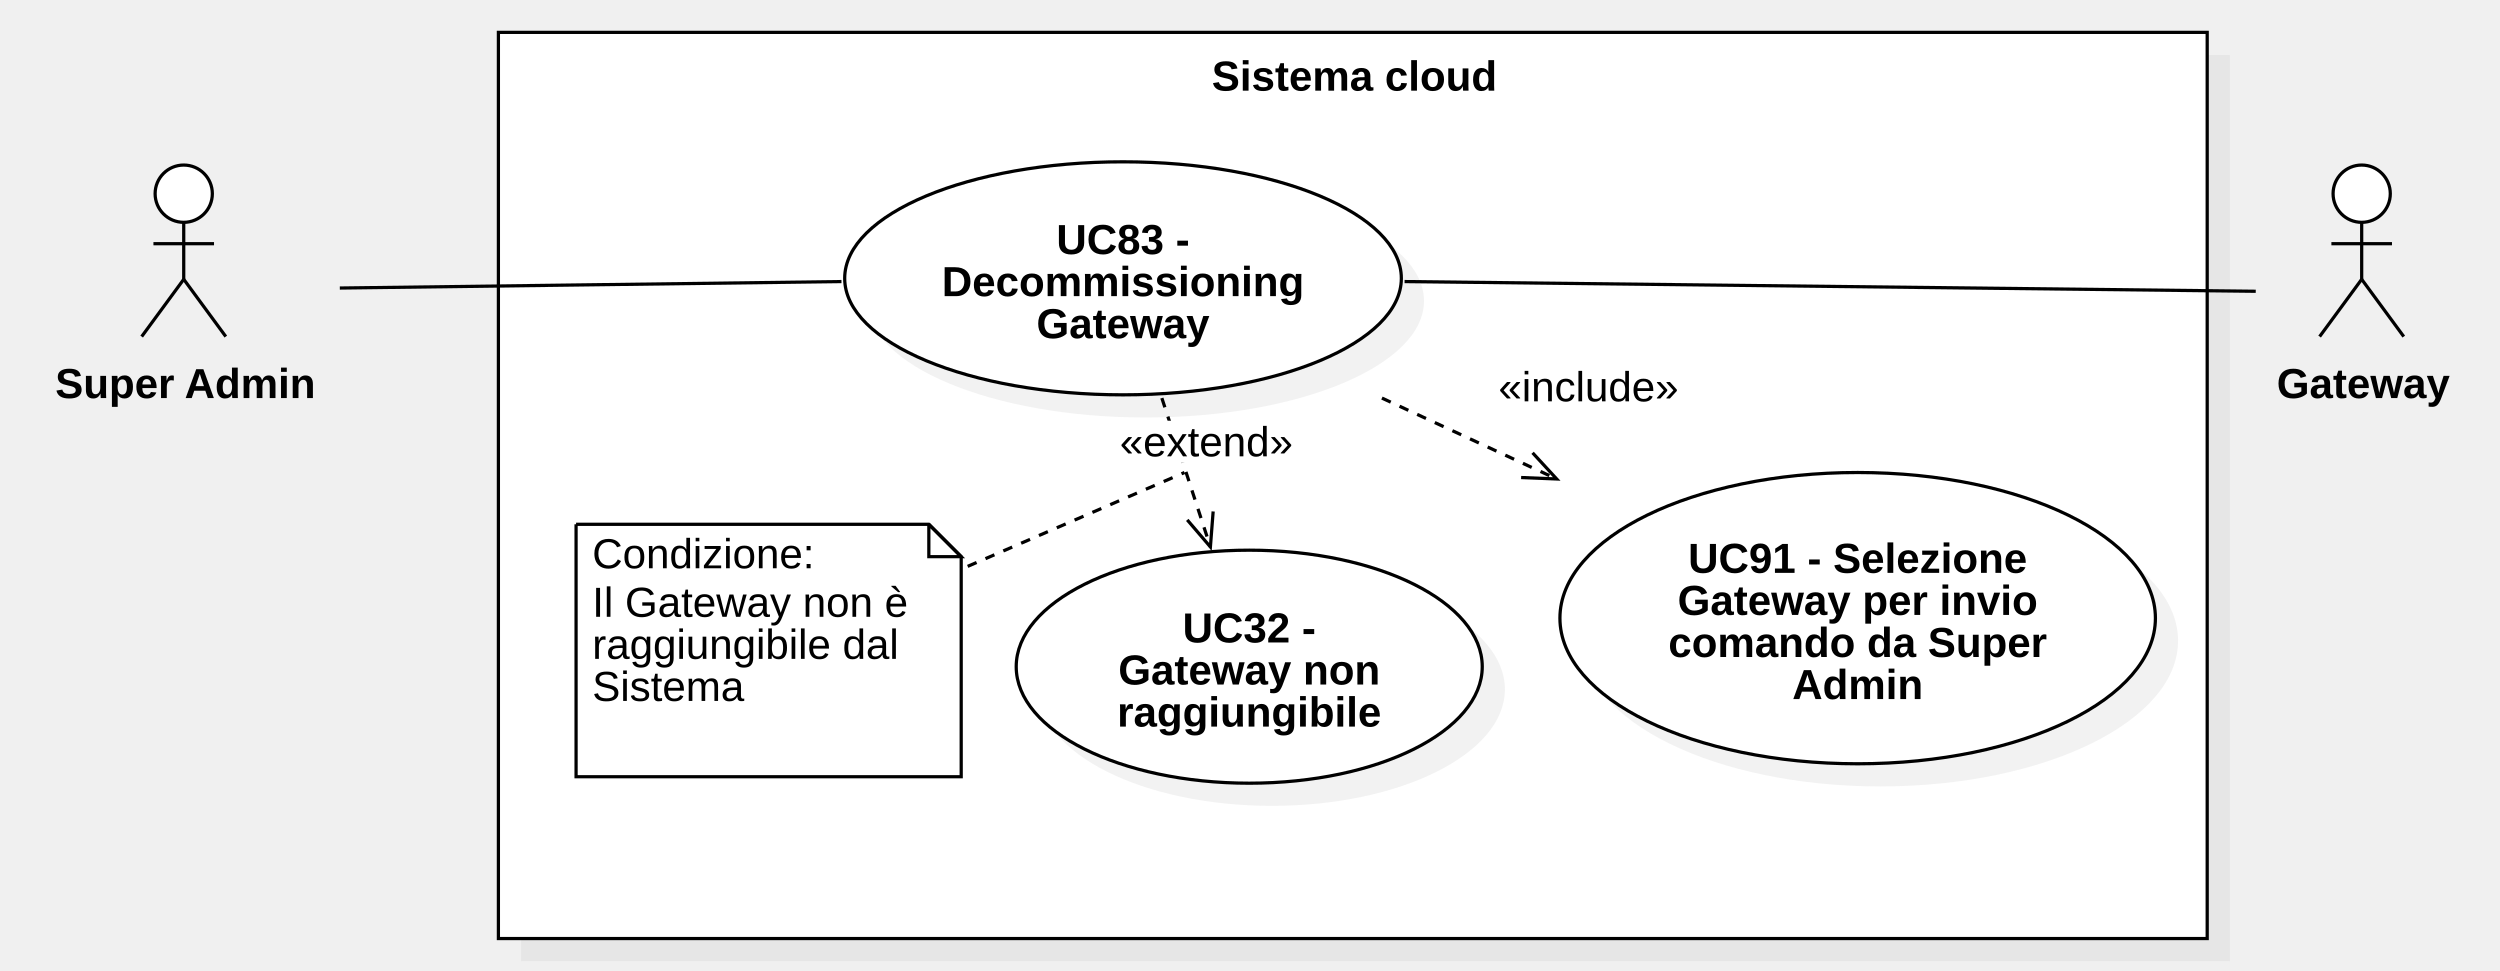
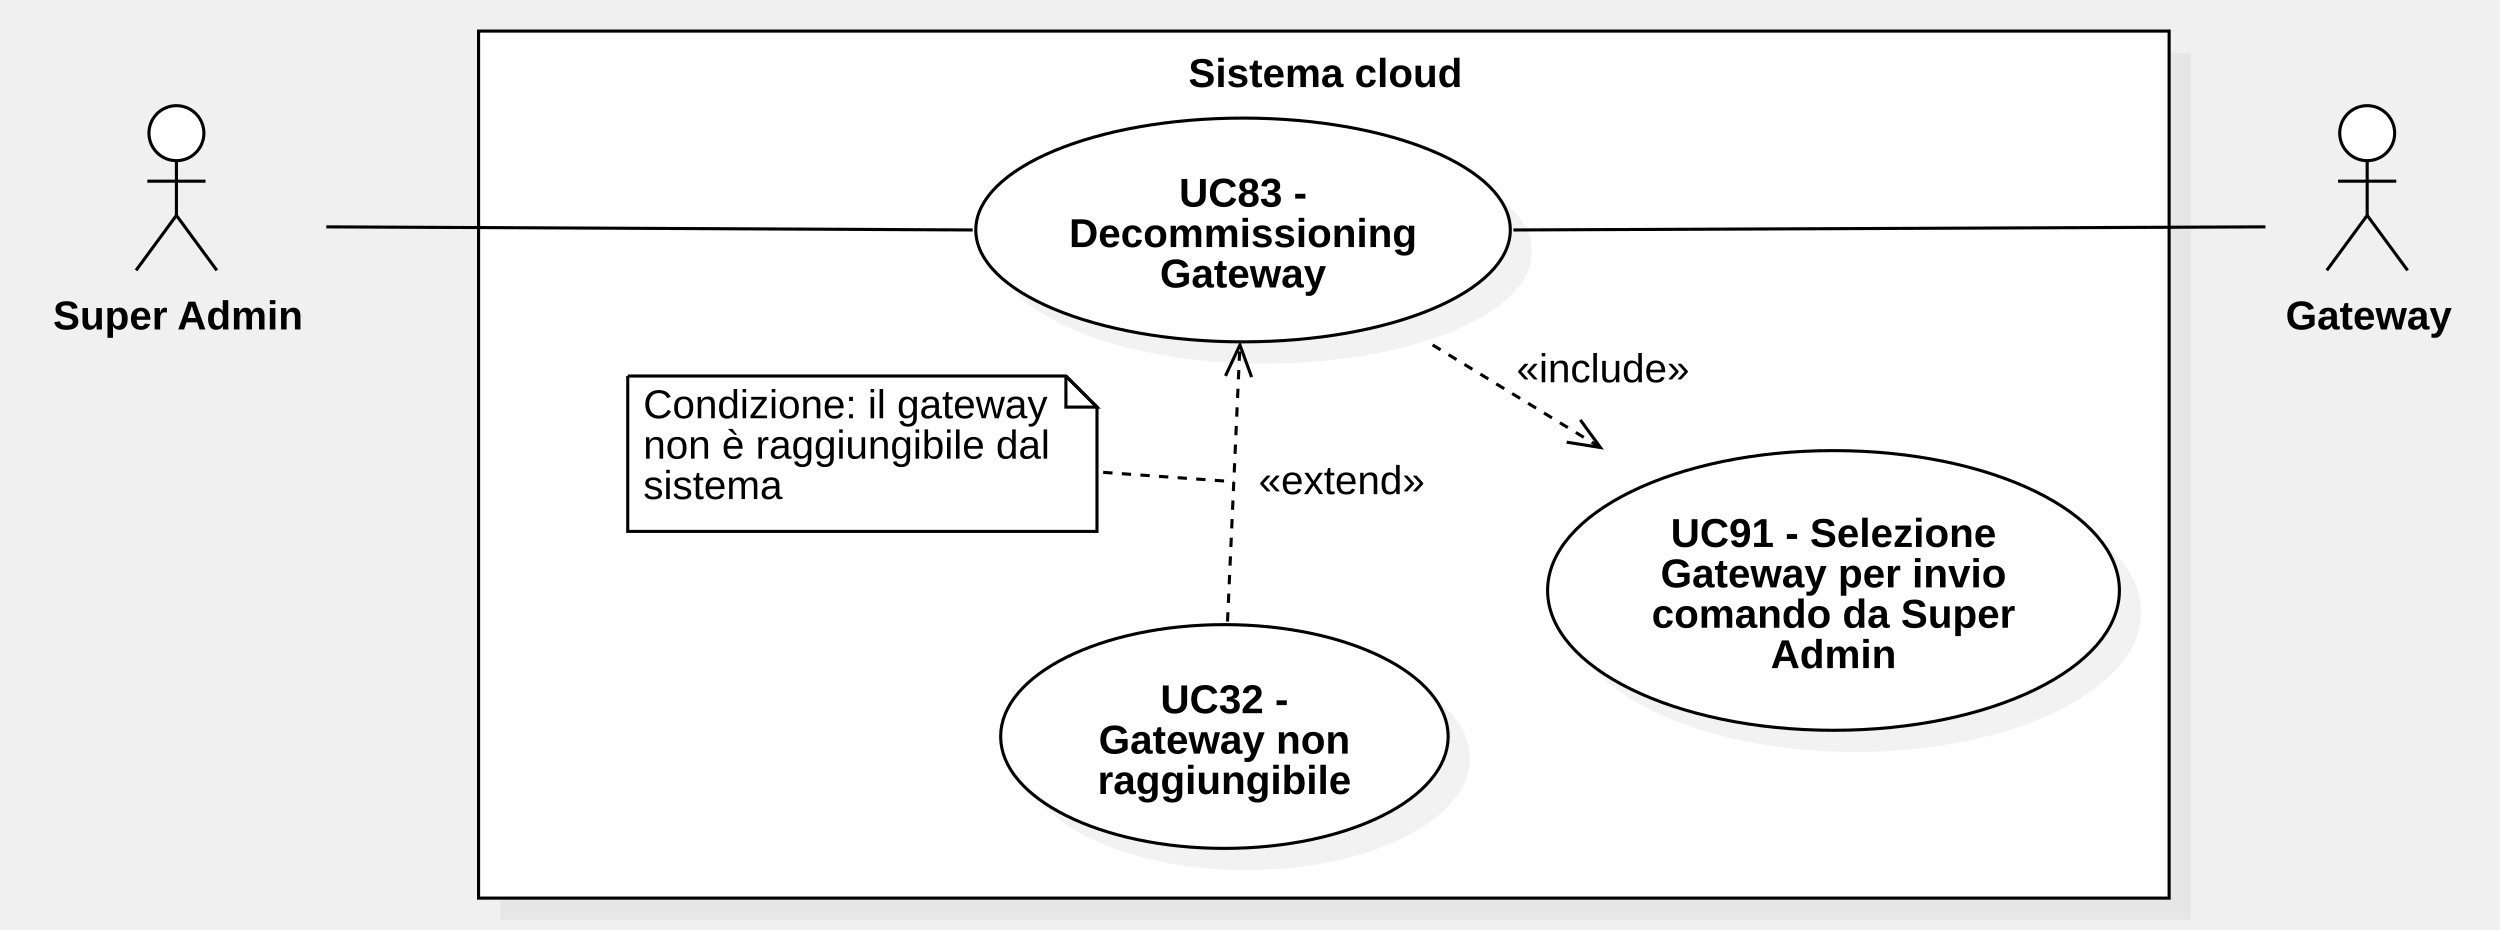
- <svg xmlns="http://www.w3.org/2000/svg" version="1.1" width="772.473" height="300">
+ <svg xmlns="http://www.w3.org/2000/svg" version="1.1" width="804.473" height="299">
  <defs />
  <g>
    <g>
-       <rect fill="#C0C0C0" stroke="none" x="615" y="415" width="528" height="280" transform="matrix(1 0 0 1 -454 -398)" fill-opacity="0.2" />
+       <rect fill="#C0C0C0" stroke="none" x="239" y="32" width="544" height="279" transform="matrix(1 0 0 1 -78 -15)" fill-opacity="0.2" />
    </g>
    <g>
-       <rect fill="#ffffff" stroke="none" x="608" y="408" width="528" height="280" transform="matrix(1 0 0 1 -454 -398)" />
+       <rect fill="#ffffff" stroke="none" x="232" y="25" width="544" height="279" transform="matrix(1 0 0 1 -78 -15)" />
    </g>
    <g>
-       <path fill="none" stroke="#000000" paint-order="fill stroke markers" d=" M 154 10 L 682 10 L 682 290 L 154 290 L 154 10 Z Z" stroke-miterlimit="10" stroke-dasharray="" />
+       <path fill="none" stroke="#000000" paint-order="fill stroke markers" d=" M 154 10 L 698 10 L 698 289 L 154 289 L 154 10 Z Z" stroke-miterlimit="10" stroke-dasharray="" />
    </g>
    <g>
      <g>
        <path fill="none" stroke="none" />
-         <text fill="#000000" stroke="none" font-family="Arial" font-size="13px" font-style="normal" font-weight="bold" text-decoration="undefined" x="872.5" y="421.5" text-anchor="middle" dominant-baseline="central" transform="matrix(1 0 0 1 -454 -398)">Sistema cloud</text>
+         <text fill="#000000" stroke="none" font-family="Arial" font-size="13px" font-style="normal" font-weight="bold" text-decoration="undefined" x="504.5" y="38.5" text-anchor="middle" dominant-baseline="central" transform="matrix(1 0 0 1 -78 -15)">Sistema cloud</text>
      </g>
    </g>
    <g>
-       <path fill="#C0C0C0" stroke="none" paint-order="stroke fill markers" d=" M 268 93 C 268 73.118 306.504 57 354 57 C 401.496 57 440 73.118 440 93 C 440 112.882 401.496 129 354 129 C 306.504 129 268 112.882 268 93 Z" fill-opacity="0.2" />
+       <path fill="#C0C0C0" stroke="none" paint-order="stroke fill markers" d=" M 321 81 C 321 61.118 359.504 45 407 45 C 454.496 45 493 61.118 493 81 C 493 100.882 454.496 117 407 117 C 359.504 117 321 100.882 321 81 Z" fill-opacity="0.2" />
    </g>
    <g>
-       <path fill="#ffffff" stroke="none" paint-order="stroke fill markers" d=" M 261 86 C 261 66.118 299.504 50 347 50 C 394.496 50 433 66.118 433 86 C 433 105.882 394.496 122 347 122 C 299.504 122 261 105.882 261 86 Z" />
+       <path fill="#ffffff" stroke="none" paint-order="stroke fill markers" d=" M 314 74 C 314 54.118 352.504 38 400 38 C 447.496 38 486 54.118 486 74 C 486 93.882 447.496 110 400 110 C 352.504 110 314 93.882 314 74 Z" />
    </g>
    <g>
-       <path fill="none" stroke="#000000" paint-order="fill stroke markers" d=" M 261 86 C 261 66.118 299.504 50 347 50 C 394.496 50 433 66.118 433 86 C 433 105.882 394.496 122 347 122 C 299.504 122 261 105.882 261 86 Z" stroke-miterlimit="10" stroke-dasharray="" />
+       <path fill="none" stroke="#000000" paint-order="fill stroke markers" d=" M 314 74 C 314 54.118 352.504 38 400 38 C 447.496 38 486 54.118 486 74 C 486 93.882 447.496 110 400 110 C 352.504 110 314 93.882 314 74 Z" stroke-miterlimit="10" stroke-dasharray="" />
    </g>
    <g>
      <g>
        <path fill="none" stroke="none" />
-         <text fill="#000000" stroke="none" font-family="Arial" font-size="13px" font-style="normal" font-weight="bold" text-decoration="undefined" x="801" y="472" text-anchor="middle" dominant-baseline="central" transform="matrix(1 0 0 1 -454 -398)">UC83 -</text>
-         <text fill="#000000" stroke="none" font-family="Arial" font-size="13px" font-style="normal" font-weight="bold" text-decoration="undefined" x="801" y="485" text-anchor="middle" dominant-baseline="central" transform="matrix(1 0 0 1 -454 -398)">Decommissioning</text>
-         <text fill="#000000" stroke="none" font-family="Arial" font-size="13px" font-style="normal" font-weight="bold" text-decoration="undefined" x="801" y="498" text-anchor="middle" dominant-baseline="central" transform="matrix(1 0 0 1 -454 -398)">Gateway</text>
+         <text fill="#000000" stroke="none" font-family="Arial" font-size="13px" font-style="normal" font-weight="bold" text-decoration="undefined" x="478" y="77" text-anchor="middle" dominant-baseline="central" transform="matrix(1 0 0 1 -78 -15)">UC83 -</text>
+         <text fill="#000000" stroke="none" font-family="Arial" font-size="13px" font-style="normal" font-weight="bold" text-decoration="undefined" x="478" y="90" text-anchor="middle" dominant-baseline="central" transform="matrix(1 0 0 1 -78 -15)">Decommissioning</text>
+         <text fill="#000000" stroke="none" font-family="Arial" font-size="13px" font-style="normal" font-weight="bold" text-decoration="undefined" x="478" y="103" text-anchor="middle" dominant-baseline="central" transform="matrix(1 0 0 1 -78 -15)">Gateway</text>
      </g>
    </g>
    <g>
-       <path fill="#ffffff" stroke="none" paint-order="stroke fill markers" d=" M 47.931 59.85 C 47.931 54.962 51.889 51 56.771 51 C 61.653 51 65.611 54.962 65.611 59.85 C 65.611 64.738 61.653 68.7 56.771 68.7 C 51.889 68.7 47.931 64.738 47.931 59.85 Z" />
+       <path fill="#ffffff" stroke="none" paint-order="stroke fill markers" d=" M 47.931 42.85 C 47.931 37.962 51.889 34 56.771 34 C 61.653 34 65.611 37.962 65.611 42.85 C 65.611 47.738 61.653 51.7 56.771 51.7 C 51.889 51.7 47.931 47.738 47.931 42.85 Z" />
    </g>
    <g>
-       <path fill="none" stroke="#000000" paint-order="fill stroke markers" d=" M 47.931 59.85 C 47.931 54.962 51.889 51 56.771 51 C 61.653 51 65.611 54.962 65.611 59.85 C 65.611 64.738 61.653 68.7 56.771 68.7 C 51.889 68.7 47.931 64.738 47.931 59.85 Z" stroke-miterlimit="10" stroke-dasharray="" />
+       <path fill="none" stroke="#000000" paint-order="fill stroke markers" d=" M 47.931 42.85 C 47.931 37.962 51.889 34 56.771 34 C 61.653 34 65.611 37.962 65.611 42.85 C 65.611 47.738 61.653 51.7 56.771 51.7 C 51.889 51.7 47.931 47.738 47.931 42.85 Z" stroke-miterlimit="10" stroke-dasharray="" />
    </g>
    <g>
-       <path fill="none" stroke="#000000" paint-order="fill stroke markers" d=" M 56.771 68.7 L 56.771 86.3" stroke-miterlimit="10" stroke-dasharray="" />
+       <path fill="none" stroke="#000000" paint-order="fill stroke markers" d=" M 56.771 51.7 L 56.771 69.3" stroke-miterlimit="10" stroke-dasharray="" />
    </g>
    <g>
-       <path fill="none" stroke="#000000" paint-order="fill stroke markers" d=" M 47.411 75.3 L 66.131 75.3" stroke-miterlimit="10" stroke-dasharray="" />
+       <path fill="none" stroke="#000000" paint-order="fill stroke markers" d=" M 47.411 58.3 L 66.131 58.3" stroke-miterlimit="10" stroke-dasharray="" />
    </g>
    <g>
-       <path fill="none" stroke="#000000" paint-order="fill stroke markers" d=" M 56.771 86.3 L 43.771 104" stroke-miterlimit="10" stroke-dasharray="" />
+       <path fill="none" stroke="#000000" paint-order="fill stroke markers" d=" M 56.771 69.3 L 43.771 87" stroke-miterlimit="10" stroke-dasharray="" />
    </g>
    <g>
-       <path fill="none" stroke="#000000" paint-order="fill stroke markers" d=" M 56.771 86.3 L 69.771 104" stroke-miterlimit="10" stroke-dasharray="" />
+       <path fill="none" stroke="#000000" paint-order="fill stroke markers" d=" M 56.771 69.3 L 69.771 87" stroke-miterlimit="10" stroke-dasharray="" />
    </g>
    <g>
      <g>
        <path fill="none" stroke="none" />
-         <text fill="#000000" stroke="none" font-family="Arial" font-size="13px" font-style="normal" font-weight="bold" text-decoration="undefined" x="511.271" y="516.5" text-anchor="middle" dominant-baseline="central" transform="matrix(1 0 0 1 -454 -398)">Super Admin</text>
+         <text fill="#000000" stroke="none" font-family="Arial" font-size="13px" font-style="normal" font-weight="bold" text-decoration="undefined" x="135.271" y="116.5" text-anchor="middle" dominant-baseline="central" transform="matrix(1 0 0 1 -78 -15)">Super Admin</text>
      </g>
    </g>
    <g>
-       <path fill="none" stroke="#000000" paint-order="fill stroke markers" d=" M 105 89 L 260 87" stroke-miterlimit="10" stroke-dasharray="" />
+       <path fill="none" stroke="#000000" paint-order="fill stroke markers" d=" M 105 73 L 313 74" stroke-miterlimit="10" stroke-dasharray="" />
    </g>
    <g>
-       <path fill="#C0C0C0" stroke="none" paint-order="stroke fill markers" d=" M 489 198 C 489 173.147 530.19 153 581 153 C 631.81 153 673 173.147 673 198 C 673 222.853 631.81 243 581 243 C 530.19 243 489 222.853 489 198 Z" fill-opacity="0.2" />
+       <path fill="#C0C0C0" stroke="none" paint-order="stroke fill markers" d=" M 505 197 C 505 172.147 546.19 152 597 152 C 647.81 152 689 172.147 689 197 C 689 221.853 647.81 242 597 242 C 546.19 242 505 221.853 505 197 Z" fill-opacity="0.2" />
    </g>
    <g>
-       <path fill="#ffffff" stroke="none" paint-order="stroke fill markers" d=" M 482 191 C 482 166.147 523.19 146 574 146 C 624.81 146 666 166.147 666 191 C 666 215.853 624.81 236 574 236 C 523.19 236 482 215.853 482 191 Z" />
+       <path fill="#ffffff" stroke="none" paint-order="stroke fill markers" d=" M 498 190 C 498 165.147 539.19 145 590 145 C 640.81 145 682 165.147 682 190 C 682 214.853 640.81 235 590 235 C 539.19 235 498 214.853 498 190 Z" />
    </g>
    <g>
-       <path fill="none" stroke="#000000" paint-order="fill stroke markers" d=" M 482 191 C 482 166.147 523.19 146 574 146 C 624.81 146 666 166.147 666 191 C 666 215.853 624.81 236 574 236 C 523.19 236 482 215.853 482 191 Z" stroke-miterlimit="10" stroke-dasharray="" />
+       <path fill="none" stroke="#000000" paint-order="fill stroke markers" d=" M 498 190 C 498 165.147 539.19 145 590 145 C 640.81 145 682 165.147 682 190 C 682 214.853 640.81 235 590 235 C 539.19 235 498 214.853 498 190 Z" stroke-miterlimit="10" stroke-dasharray="" />
    </g>
    <g>
      <g>
        <path fill="none" stroke="none" />
-         <text fill="#000000" stroke="none" font-family="Arial" font-size="13px" font-style="normal" font-weight="bold" text-decoration="undefined" x="1028" y="570.5" text-anchor="middle" dominant-baseline="central" transform="matrix(1 0 0 1 -454 -398)">UC91 - Selezione</text>
-         <text fill="#000000" stroke="none" font-family="Arial" font-size="13px" font-style="normal" font-weight="bold" text-decoration="undefined" x="1028" y="583.5" text-anchor="middle" dominant-baseline="central" transform="matrix(1 0 0 1 -454 -398)">Gateway per invio</text>
-         <text fill="#000000" stroke="none" font-family="Arial" font-size="13px" font-style="normal" font-weight="bold" text-decoration="undefined" x="1028" y="596.5" text-anchor="middle" dominant-baseline="central" transform="matrix(1 0 0 1 -454 -398)">comando da Super</text>
-         <text fill="#000000" stroke="none" font-family="Arial" font-size="13px" font-style="normal" font-weight="bold" text-decoration="undefined" x="1028" y="609.5" text-anchor="middle" dominant-baseline="central" transform="matrix(1 0 0 1 -454 -398)">Admin</text>
+         <text fill="#000000" stroke="none" font-family="Arial" font-size="13px" font-style="normal" font-weight="bold" text-decoration="undefined" x="668" y="186.5" text-anchor="middle" dominant-baseline="central" transform="matrix(1 0 0 1 -78 -15)">UC91 - Selezione</text>
+         <text fill="#000000" stroke="none" font-family="Arial" font-size="13px" font-style="normal" font-weight="bold" text-decoration="undefined" x="668" y="199.5" text-anchor="middle" dominant-baseline="central" transform="matrix(1 0 0 1 -78 -15)">Gateway per invio</text>
+         <text fill="#000000" stroke="none" font-family="Arial" font-size="13px" font-style="normal" font-weight="bold" text-decoration="undefined" x="668" y="212.5" text-anchor="middle" dominant-baseline="central" transform="matrix(1 0 0 1 -78 -15)">comando da Super</text>
+         <text fill="#000000" stroke="none" font-family="Arial" font-size="13px" font-style="normal" font-weight="bold" text-decoration="undefined" x="668" y="225.5" text-anchor="middle" dominant-baseline="central" transform="matrix(1 0 0 1 -78 -15)">Admin</text>
      </g>
    </g>
    <g>
-       <path fill="none" stroke="#000000" paint-order="fill stroke markers" d=" M 427 123 L 481 148" stroke-miterlimit="10" stroke-dasharray="3" />
+       <path fill="none" stroke="#000000" paint-order="fill stroke markers" d=" M 461 111 L 515 144" stroke-miterlimit="10" stroke-dasharray="3" />
    </g>
    <g>
-       <path fill="none" stroke="#000000" paint-order="fill stroke markers" d=" M 470.009 147.55 L 481 148 L 473.546 139.91" stroke-miterlimit="10" stroke-dasharray="" />
+       <path fill="none" stroke="#000000" paint-order="fill stroke markers" d=" M 504.133 142.293 L 515 144 L 508.523 135.109" stroke-miterlimit="10" stroke-dasharray="" />
    </g>
    <g>
-       <rect fill="#ffffff" stroke="none" x="917" y="511" width="55.656" height="13" transform="matrix(1 0 0 1 -454 -398)" />
+       <rect fill="#ffffff" stroke="none" x="566" y="127" width="55.656" height="13" transform="matrix(1 0 0 1 -78 -15)" />
    </g>
    <g>
      <g>
        <path fill="none" stroke="none" />
-         <text fill="#000000" stroke="none" font-family="Arial" font-size="13px" font-style="normal" font-weight="normal" text-decoration="undefined" x="944.828" y="517.5" text-anchor="middle" dominant-baseline="central" transform="matrix(1 0 0 1 -454 -398)">«include»</text>
+         <text fill="#000000" stroke="none" font-family="Arial" font-size="13px" font-style="normal" font-weight="normal" text-decoration="undefined" x="593.828" y="133.5" text-anchor="middle" dominant-baseline="central" transform="matrix(1 0 0 1 -78 -15)">«include»</text>
      </g>
    </g>
    <g>
-       <path fill="none" stroke="#000000" paint-order="fill stroke markers" d=" M 359 123 L 374 169" stroke-miterlimit="10" stroke-dasharray="3" />
+       <path fill="#ffffff" stroke="none" paint-order="stroke fill markers" d=" M 752.896 42.85 C 752.896 37.962 756.854 34 761.736 34 C 766.619 34 770.576 37.962 770.576 42.85 C 770.576 47.738 766.619 51.7 761.736 51.7 C 756.854 51.7 752.896 47.738 752.896 42.85 Z" />
    </g>
    <g>
-       <path fill="none" stroke="#000000" paint-order="fill stroke markers" d=" M 366.847 160.643 L 374 169 L 374.851 158.033" stroke-miterlimit="10" stroke-dasharray="" />
+       <path fill="none" stroke="#000000" paint-order="fill stroke markers" d=" M 752.896 42.85 C 752.896 37.962 756.854 34 761.736 34 C 766.619 34 770.576 37.962 770.576 42.85 C 770.576 47.738 766.619 51.7 761.736 51.7 C 756.854 51.7 752.896 47.738 752.896 42.85 Z" stroke-miterlimit="10" stroke-dasharray="" />
    </g>
    <g>
-       <rect fill="#ffffff" stroke="none" x="800" y="528" width="53.492" height="13" transform="matrix(1 0 0 1 -454 -398)" />
+       <path fill="none" stroke="#000000" paint-order="fill stroke markers" d=" M 761.736 51.7 L 761.736 69.3" stroke-miterlimit="10" stroke-dasharray="" />
+     </g>
+     <g>
+       <path fill="none" stroke="#000000" paint-order="fill stroke markers" d=" M 752.376 58.3 L 771.096 58.3" stroke-miterlimit="10" stroke-dasharray="" />
+     </g>
+     <g>
+       <path fill="none" stroke="#000000" paint-order="fill stroke markers" d=" M 761.736 69.3 L 748.736 87" stroke-miterlimit="10" stroke-dasharray="" />
+     </g>
+     <g>
+       <path fill="none" stroke="#000000" paint-order="fill stroke markers" d=" M 761.736 69.3 L 774.736 87" stroke-miterlimit="10" stroke-dasharray="" />
    </g>
    <g>
      <g>
        <path fill="none" stroke="none" />
-         <text fill="#000000" stroke="none" font-family="Arial" font-size="13px" font-style="normal" font-weight="normal" text-decoration="undefined" x="826.746" y="534.5" text-anchor="middle" dominant-baseline="central" transform="matrix(1 0 0 1 -454 -398)">«extend»</text>
+         <text fill="#000000" stroke="none" font-family="Arial" font-size="13px" font-style="normal" font-weight="bold" text-decoration="undefined" x="840.236" y="116.5" text-anchor="middle" dominant-baseline="central" transform="matrix(1 0 0 1 -78 -15)">Gateway</text>
      </g>
    </g>
    <g>
-       <path fill="#ffffff" stroke="none" paint-order="stroke fill markers" d=" M 720.896 59.85 C 720.896 54.962 724.854 51 729.736 51 C 734.619 51 738.576 54.962 738.576 59.85 C 738.576 64.738 734.619 68.7 729.736 68.7 C 724.854 68.7 720.896 64.738 720.896 59.85 Z" />
+       <path fill="none" stroke="#000000" paint-order="fill stroke markers" d=" M 729 73 L 487 74" stroke-miterlimit="10" stroke-dasharray="" />
    </g>
    <g>
-       <path fill="none" stroke="#000000" paint-order="fill stroke markers" d=" M 720.896 59.85 C 720.896 54.962 724.854 51 729.736 51 C 734.619 51 738.576 54.962 738.576 59.85 C 738.576 64.738 734.619 68.7 729.736 68.7 C 724.854 68.7 720.896 64.738 720.896 59.85 Z" stroke-miterlimit="10" stroke-dasharray="" />
+       <path fill="none" stroke="#000000" paint-order="fill stroke markers" d=" M 395 200 L 399 111" stroke-miterlimit="10" stroke-dasharray="3" />
    </g>
    <g>
-       <path fill="none" stroke="#000000" paint-order="fill stroke markers" d=" M 729.736 68.7 L 729.736 86.3" stroke-miterlimit="10" stroke-dasharray="" />
+       <path fill="none" stroke="#000000" paint-order="fill stroke markers" d=" M 402.749 121.341 L 399 111 L 394.338 120.963" stroke-miterlimit="10" stroke-dasharray="" />
    </g>
    <g>
-       <path fill="none" stroke="#000000" paint-order="fill stroke markers" d=" M 720.376 75.3 L 739.096 75.3" stroke-miterlimit="10" stroke-dasharray="" />
-     </g>
-     <g>
-       <path fill="none" stroke="#000000" paint-order="fill stroke markers" d=" M 729.736 86.3 L 716.736 104" stroke-miterlimit="10" stroke-dasharray="" />
-     </g>
-     <g>
-       <path fill="none" stroke="#000000" paint-order="fill stroke markers" d=" M 729.736 86.3 L 742.736 104" stroke-miterlimit="10" stroke-dasharray="" />
+       <rect fill="#ffffff" stroke="none" x="483" y="163" width="53.492" height="13" transform="matrix(1 0 0 1 -78 -15)" />
    </g>
    <g>
      <g>
        <path fill="none" stroke="none" />
-         <text fill="#000000" stroke="none" font-family="Arial" font-size="13px" font-style="normal" font-weight="bold" text-decoration="undefined" x="1184.236" y="516.5" text-anchor="middle" dominant-baseline="central" transform="matrix(1 0 0 1 -454 -398)">Gateway</text>
+         <text fill="#000000" stroke="none" font-family="Arial" font-size="13px" font-style="normal" font-weight="normal" text-decoration="undefined" x="509.746" y="169.5" text-anchor="middle" dominant-baseline="central" transform="matrix(1 0 0 1 -78 -15)">«extend»</text>
      </g>
    </g>
    <g>
-       <path fill="none" stroke="#000000" paint-order="fill stroke markers" d=" M 697 90 L 434 87" stroke-miterlimit="10" stroke-dasharray="" />
+       <path fill="#C0C0C0" stroke="none" paint-order="stroke fill markers" d=" M 329 244 C 329 224.118 361.235 208 401 208 C 440.765 208 473 224.118 473 244 C 473 263.882 440.765 280 401 280 C 361.235 280 329 263.882 329 244 Z" fill-opacity="0.2" />
    </g>
    <g>
-       <path fill="#C0C0C0" stroke="none" paint-order="stroke fill markers" d=" M 321 213 C 321 193.118 353.235 177 393 177 C 432.765 177 465 193.118 465 213 C 465 232.882 432.765 249 393 249 C 353.235 249 321 232.882 321 213 Z" fill-opacity="0.2" />
+       <path fill="#ffffff" stroke="none" paint-order="stroke fill markers" d=" M 322 237 C 322 217.118 354.235 201 394 201 C 433.765 201 466 217.118 466 237 C 466 256.882 433.765 273 394 273 C 354.235 273 322 256.882 322 237 Z" />
    </g>
    <g>
-       <path fill="#ffffff" stroke="none" paint-order="stroke fill markers" d=" M 314 206 C 314 186.118 346.235 170 386 170 C 425.765 170 458 186.118 458 206 C 458 225.882 425.765 242 386 242 C 346.235 242 314 225.882 314 206 Z" />
-     </g>
-     <g>
-       <path fill="none" stroke="#000000" paint-order="fill stroke markers" d=" M 314 206 C 314 186.118 346.235 170 386 170 C 425.765 170 458 186.118 458 206 C 458 225.882 425.765 242 386 242 C 346.235 242 314 225.882 314 206 Z" stroke-miterlimit="10" stroke-dasharray="" />
+       <path fill="none" stroke="#000000" paint-order="fill stroke markers" d=" M 322 237 C 322 217.118 354.235 201 394 201 C 433.765 201 466 217.118 466 237 C 466 256.882 433.765 273 394 273 C 354.235 273 322 256.882 322 237 Z" stroke-miterlimit="10" stroke-dasharray="" />
    </g>
    <g>
      <g>
        <path fill="none" stroke="none" />
-         <text fill="#000000" stroke="none" font-family="Arial" font-size="13px" font-style="normal" font-weight="bold" text-decoration="undefined" x="840" y="592" text-anchor="middle" dominant-baseline="central" transform="matrix(1 0 0 1 -454 -398)">UC32 -</text>
-         <text fill="#000000" stroke="none" font-family="Arial" font-size="13px" font-style="normal" font-weight="bold" text-decoration="undefined" x="840" y="605" text-anchor="middle" dominant-baseline="central" transform="matrix(1 0 0 1 -454 -398)">Gateway non</text>
-         <text fill="#000000" stroke="none" font-family="Arial" font-size="13px" font-style="normal" font-weight="bold" text-decoration="undefined" x="840" y="618" text-anchor="middle" dominant-baseline="central" transform="matrix(1 0 0 1 -454 -398)">raggiungibile</text>
+         <text fill="#000000" stroke="none" font-family="Arial" font-size="13px" font-style="normal" font-weight="bold" text-decoration="undefined" x="472" y="240" text-anchor="middle" dominant-baseline="central" transform="matrix(1 0 0 1 -78 -15)">UC32 -</text>
+         <text fill="#000000" stroke="none" font-family="Arial" font-size="13px" font-style="normal" font-weight="bold" text-decoration="undefined" x="472" y="253" text-anchor="middle" dominant-baseline="central" transform="matrix(1 0 0 1 -78 -15)">Gateway non</text>
+         <text fill="#000000" stroke="none" font-family="Arial" font-size="13px" font-style="normal" font-weight="bold" text-decoration="undefined" x="472" y="266" text-anchor="middle" dominant-baseline="central" transform="matrix(1 0 0 1 -78 -15)">raggiungibile</text>
      </g>
    </g>
    <g>
-       <path fill="#ffffff" stroke="none" paint-order="stroke fill markers" d=" M 178 162 L 287 162 L 297 172 L 297 240 L 178 240 L 178 162" />
+       <path fill="#ffffff" stroke="none" paint-order="stroke fill markers" d=" M 202 121 L 343 121 L 353 131 L 353 171 L 202 171 L 202 121" />
    </g>
    <g>
-       <path fill="none" stroke="#000000" paint-order="fill stroke markers" d=" M 178 162 L 287 162 L 297 172 L 297 240 L 178 240 L 178 162 L 178 162" stroke-miterlimit="10" stroke-dasharray="" />
+       <path fill="none" stroke="#000000" paint-order="fill stroke markers" d=" M 202 121 L 343 121 L 353 131 L 353 171 L 202 171 L 202 121 L 202 121" stroke-miterlimit="10" stroke-dasharray="" />
    </g>
    <g>
-       <path fill="none" stroke="#000000" paint-order="fill stroke markers" d=" M 287 162 L 287 172 L 297 172 L 287 162" stroke-miterlimit="10" stroke-dasharray="" />
+       <path fill="none" stroke="#000000" paint-order="fill stroke markers" d=" M 343 121 L 343 131 L 353 131 L 343 121" stroke-miterlimit="10" stroke-dasharray="" />
    </g>
    <g>
      <g>
        <path fill="none" stroke="none" />
-         <text fill="#000000" stroke="none" font-family="Arial" font-size="13px" font-style="normal" font-weight="normal" text-decoration="undefined" x="637" y="565" text-anchor="start" dominant-baseline="text-before-edge" transform="matrix(1 0 0 1 -454 -398)">Condizione:</text>
+         <text fill="#000000" stroke="none" font-family="Arial" font-size="13px" font-style="normal" font-weight="normal" text-decoration="undefined" x="285" y="141" text-anchor="start" dominant-baseline="text-before-edge" transform="matrix(1 0 0 1 -78 -15)">Condizione: il gateway</text>
+         <text fill="#000000" stroke="none" font-family="Arial" font-size="13px" font-style="normal" font-weight="normal" text-decoration="undefined" x="285" y="154" text-anchor="start" dominant-baseline="text-before-edge" transform="matrix(1 0 0 1 -78 -15)">non è raggiungibile dal</text>
+         <text fill="#000000" stroke="none" font-family="Arial" font-size="13px" font-style="normal" font-weight="normal" text-decoration="undefined" x="285" y="167" text-anchor="start" dominant-baseline="text-before-edge" transform="matrix(1 0 0 1 -78 -15)">sistema</text>
      </g>
    </g>
    <g>
-       <g>
-         <path fill="none" stroke="none" />
-         <text fill="#000000" stroke="none" font-family="Arial" font-size="13px" font-style="normal" font-weight="normal" text-decoration="undefined" x="637" y="580" text-anchor="start" dominant-baseline="text-before-edge" transform="matrix(1 0 0 1 -454 -398)">Il Gateway non è</text>
-         <text fill="#000000" stroke="none" font-family="Arial" font-size="13px" font-style="normal" font-weight="normal" text-decoration="undefined" x="637" y="593" text-anchor="start" dominant-baseline="text-before-edge" transform="matrix(1 0 0 1 -454 -398)">raggiungibile dal</text>
-         <text fill="#000000" stroke="none" font-family="Arial" font-size="13px" font-style="normal" font-weight="normal" text-decoration="undefined" x="637" y="606" text-anchor="start" dominant-baseline="text-before-edge" transform="matrix(1 0 0 1 -454 -398)">Sistema</text>
-       </g>
-     </g>
-     <g>
-       <path fill="none" stroke="#000000" paint-order="fill stroke markers" d=" M 299 175 L 366 146" stroke-miterlimit="10" stroke-dasharray="3" />
+       <path fill="none" stroke="#000000" paint-order="fill stroke markers" d=" M 355 152 L 397 155" stroke-miterlimit="10" stroke-dasharray="3" />
    </g>
  </g>
</svg>
